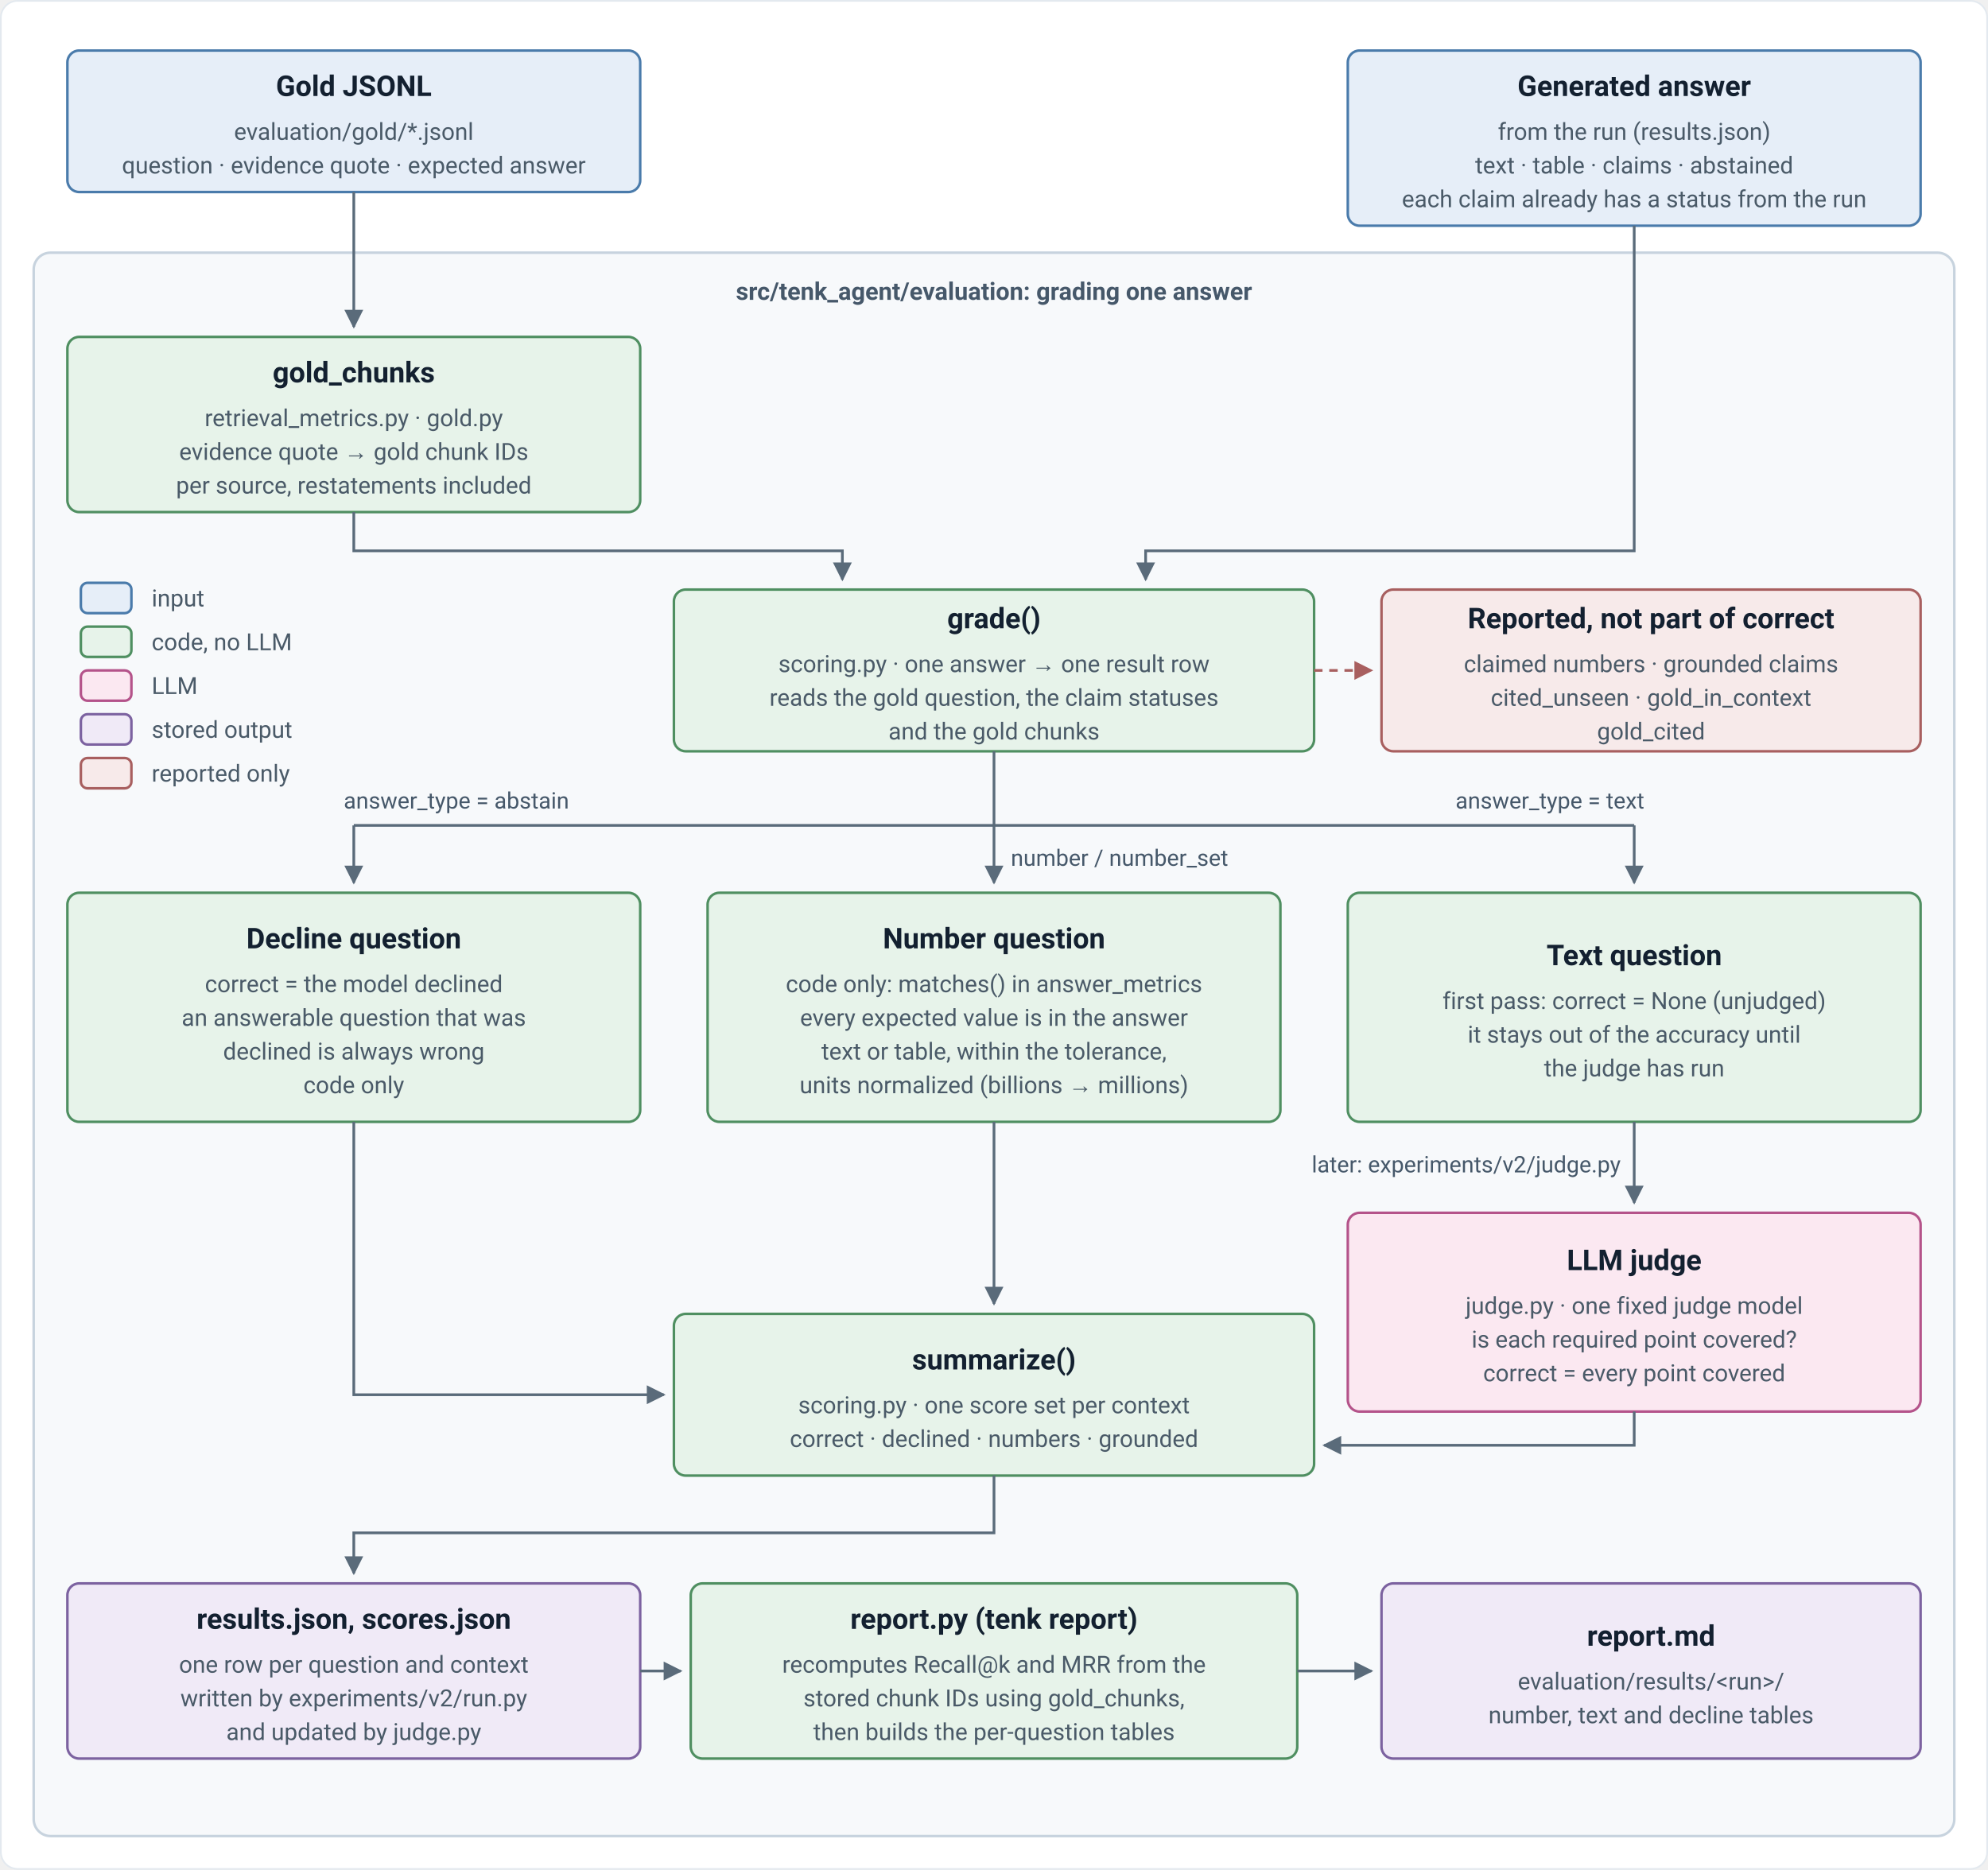
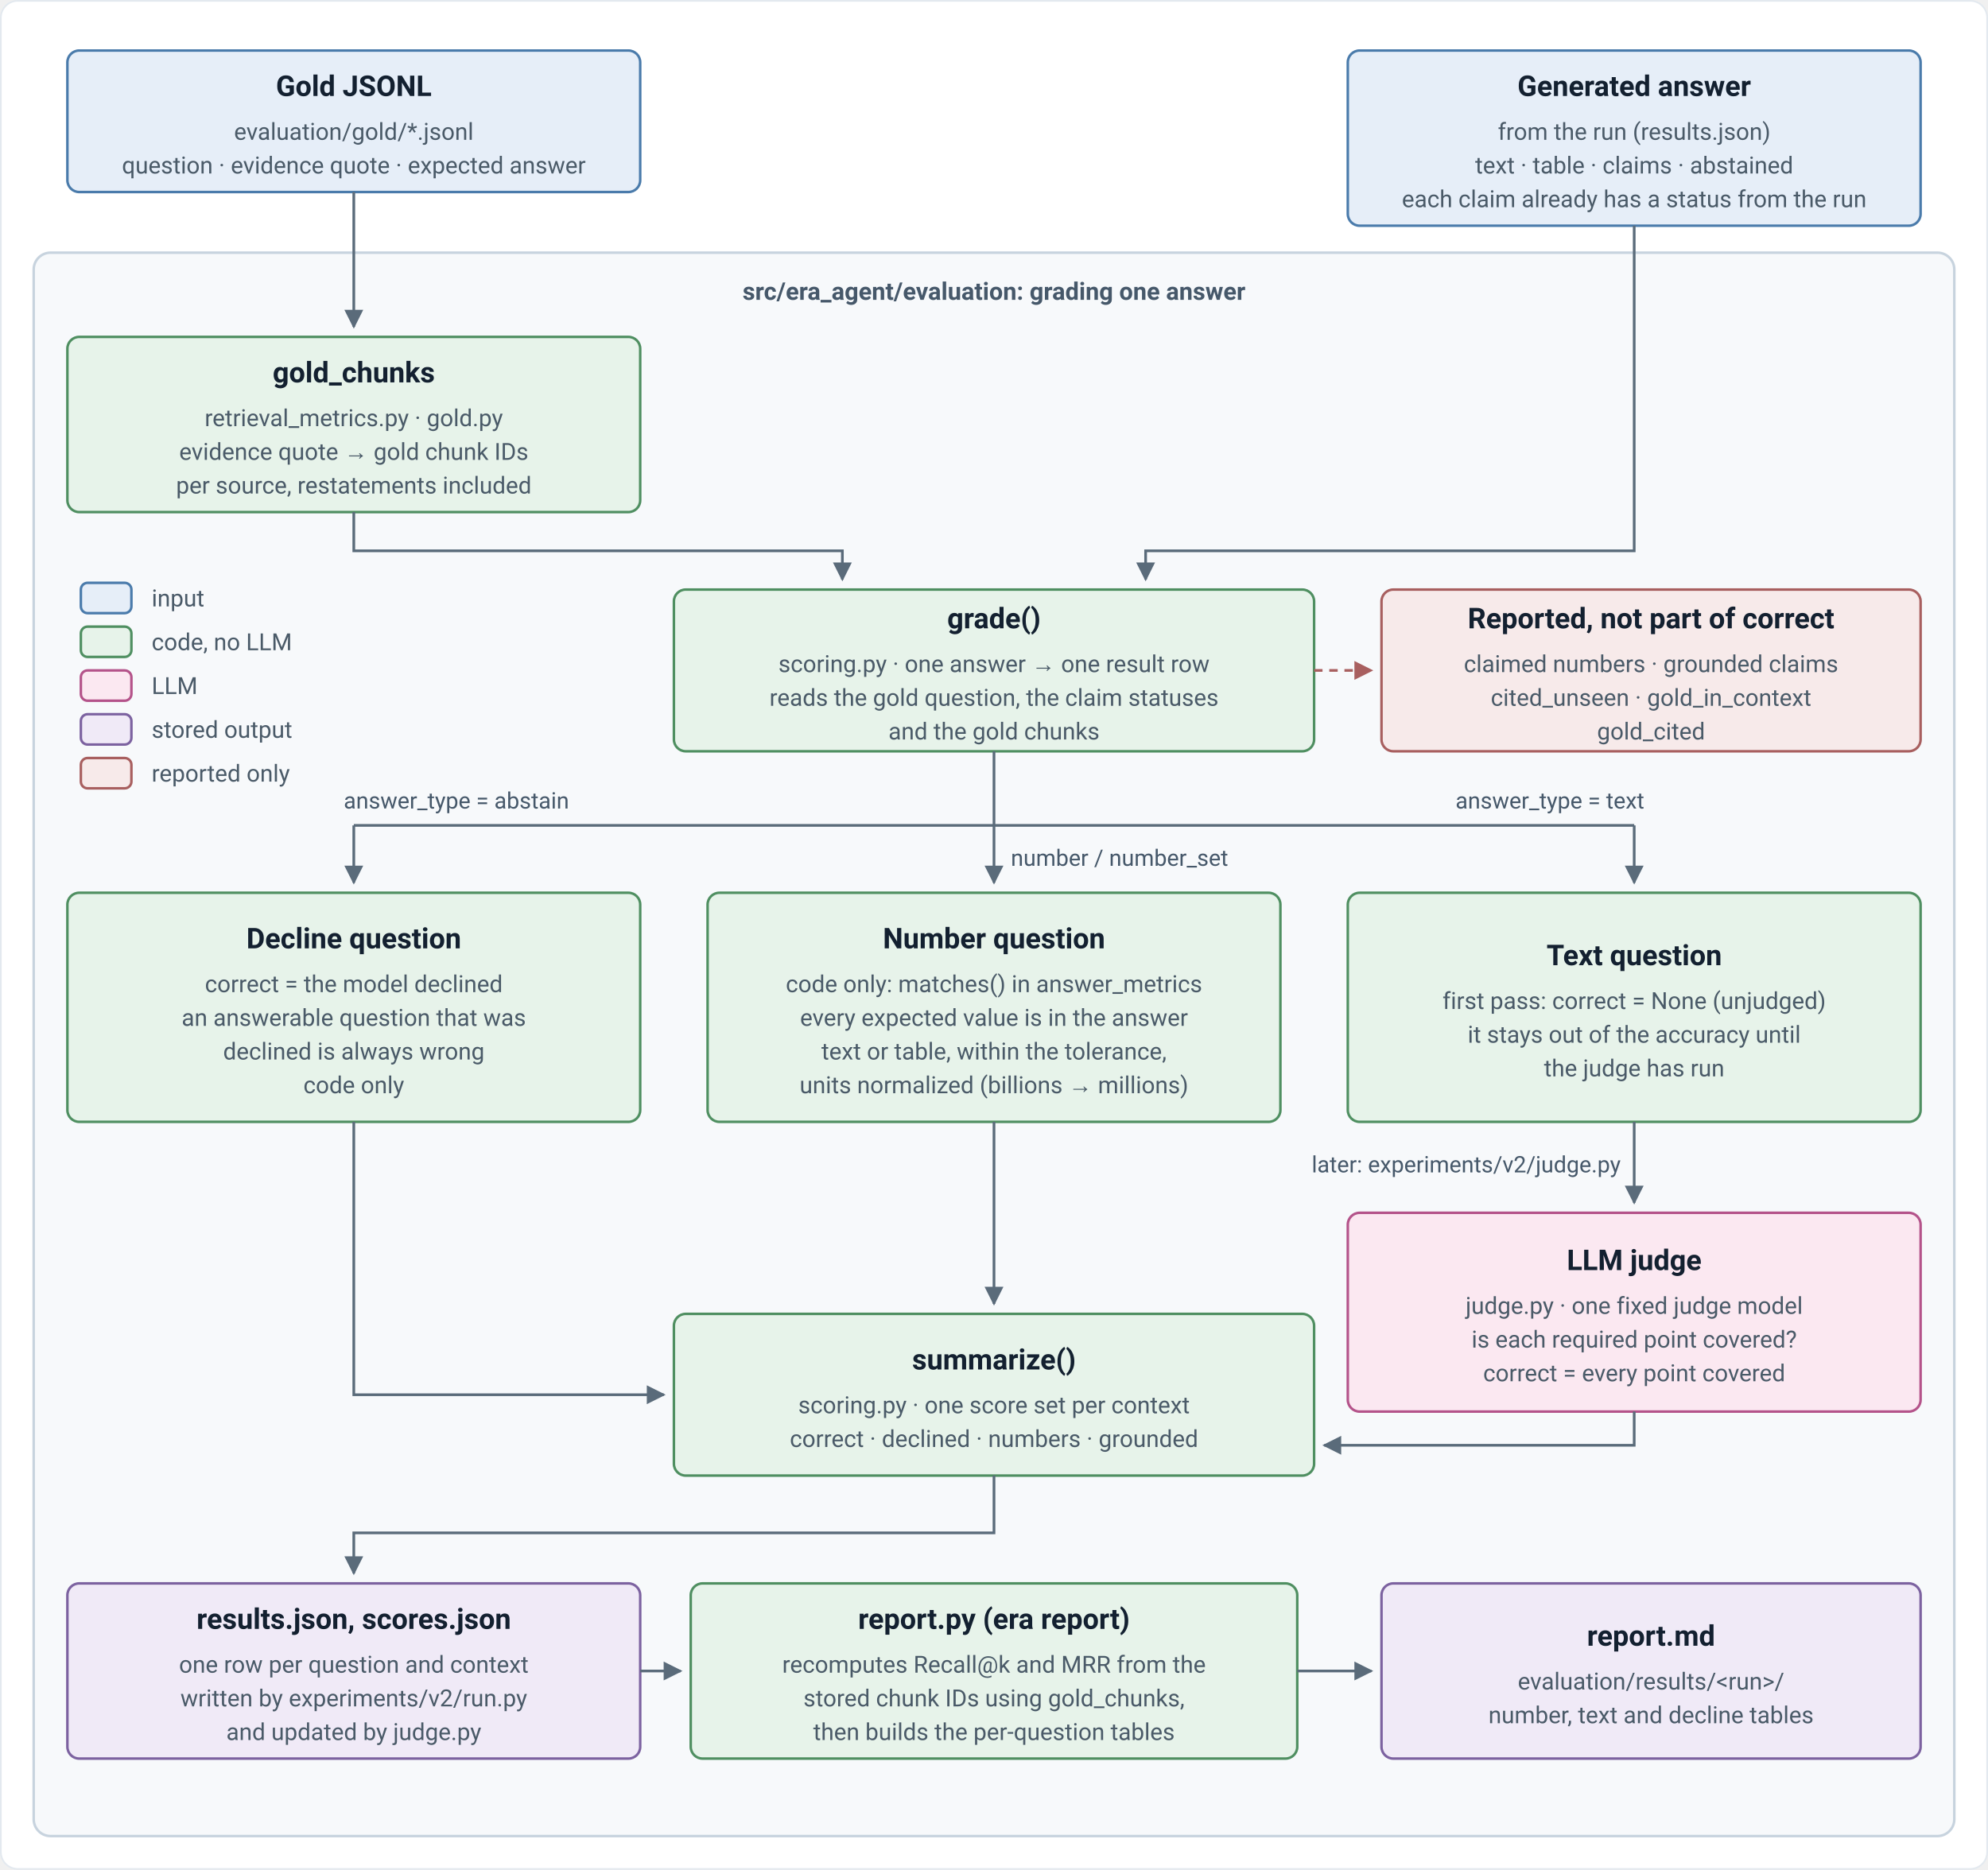
<svg xmlns="http://www.w3.org/2000/svg" width="1180" height="1110" viewBox="0 0 1180 1110" role="img" aria-labelledby="svgtitle svgdesc" font-family="system-ui, -apple-system, 'Segoe UI', Roboto, 'Helvetica Neue', Arial, sans-serif">
  <style>
    @media (prefers-color-scheme: dark) {
      .bg    { fill: #0f1419; stroke: #2b3540; }
      .panel { fill: #151c24; stroke: #3a4753; }
      .ext   { fill: #16283c; stroke: #6f9dc8; }
      .work  { fill: #16301f; stroke: #63ab77; }
      .llm   { fill: #3a1a2c; stroke: #d487b0; }
      .sink  { fill: #241b33; stroke: #a186c4; }
      .ops   { fill: #331a1a; stroke: #c88080; }
      .route { fill: #33280f; stroke: #d3a751; }
      .name  { fill: #e6edf3; }
      .sub   { fill: #9fb0c0; }
      .fail  { fill: #e49a9a; }
      .ptitle{ fill: #93a4b4; }
      .edge  { stroke: #8496a6; }
      .elabel{ fill: #93a4b4; }
      .edge-d{ stroke: #c88080; }
      #arrow &gt; path   { fill: #8496a6; }
      #arrow-d &gt; path { fill: #c88080; }
    }
  </style>
  <defs>
    <marker id="arrow" viewBox="0 0 10 10" refX="9" refY="5" markerWidth="7" markerHeight="7" orient="auto-start-reverse">
      <path d="M 0 0 L 10 5 L 0 10 z" fill="#5a6b7a" />
    </marker>
    <marker id="arrow-d" viewBox="0 0 10 10" refX="9" refY="5" markerWidth="7" markerHeight="7" orient="auto-start-reverse">
      <path d="M 0 0 L 10 5 L 0 10 z" fill="#a85f5f" />
    </marker>
  </defs>
  <rect class="bg" x="0.5" y="0.5" width="1179" height="1109" rx="10" fill="#ffffff" stroke="#e3e9ef" />
  <rect class="ext" x="40" y="30" width="340" height="84" rx="7" fill="#e6eef8" stroke="#4a7bab" stroke-width="1.5" />
  <text class="name" x="210.0" y="57" text-anchor="middle" font-size="17" font-weight="600" fill="#132030">Gold JSONL</text>
  <text class="sub" x="210.0" y="83" text-anchor="middle" font-size="14" fill="#4a5a68">evaluation/gold/*.jsonl</text>
  <text class="sub" x="210.0" y="103" text-anchor="middle" font-size="14" fill="#4a5a68">question · evidence quote · expected answer</text>
  <rect class="ext" x="800" y="30" width="340" height="104" rx="7" fill="#e6eef8" stroke="#4a7bab" stroke-width="1.5" />
  <text class="name" x="970.0" y="57" text-anchor="middle" font-size="17" font-weight="600" fill="#132030">Generated answer</text>
  <text class="sub" x="970.0" y="83" text-anchor="middle" font-size="14" fill="#4a5a68">from the run (results.json)</text>
  <text class="sub" x="970.0" y="103" text-anchor="middle" font-size="14" fill="#4a5a68">text · table · claims · abstained</text>
  <text class="sub" x="970.0" y="123" text-anchor="middle" font-size="14" fill="#4a5a68">each claim already has a status from the run</text>
  <rect class="panel" x="20" y="150" width="1140" height="940" rx="10" fill="#f7f9fb" stroke="#c7d3de" stroke-width="1.5" />
-   <text class="ptitle" x="590.0" y="178" text-anchor="middle" font-size="14.5" font-weight="600" fill="#46586a">src/tenk_agent/evaluation: grading one answer</text>
+   <text class="ptitle" x="590.0" y="178" text-anchor="middle" font-size="14.5" font-weight="600" fill="#46586a">src/era_agent/evaluation: grading one answer</text>
  <rect class="work" x="40" y="200" width="340" height="104" rx="7" fill="#e7f3ea" stroke="#4f8f61" stroke-width="1.5" />
  <text class="name" x="210.0" y="227" text-anchor="middle" font-size="17" font-weight="600" fill="#132030">gold_chunks</text>
  <text class="sub" x="210.0" y="253" text-anchor="middle" font-size="14" fill="#4a5a68">retrieval_metrics.py · gold.py</text>
  <text class="sub" x="210.0" y="273" text-anchor="middle" font-size="14" fill="#4a5a68">evidence quote → gold chunk IDs</text>
  <text class="sub" x="210.0" y="293" text-anchor="middle" font-size="14" fill="#4a5a68">per source, restatements included</text>
  <path class="edge" d="M 210 114 V 194" fill="none" stroke="#5a6b7a" stroke-width="1.6" marker-end="url(#arrow)" />
  <rect class="ext" x="48" y="346" width="30" height="18" rx="4" fill="#e6eef8" stroke="#4a7bab" stroke-width="1.5" />
  <text class="sub" x="90" y="360" font-size="14" fill="#4a5a68">input</text>
  <rect class="work" x="48" y="372" width="30" height="18" rx="4" fill="#e7f3ea" stroke="#4f8f61" stroke-width="1.5" />
  <text class="sub" x="90" y="386" font-size="14" fill="#4a5a68">code, no LLM</text>
  <rect class="llm" x="48" y="398" width="30" height="18" rx="4" fill="#fbe8f1" stroke="#b4538a" stroke-width="1.5" />
  <text class="sub" x="90" y="412" font-size="14" fill="#4a5a68">LLM</text>
  <rect class="sink" x="48" y="424" width="30" height="18" rx="4" fill="#f0eaf7" stroke="#7c62a0" stroke-width="1.5" />
  <text class="sub" x="90" y="438" font-size="14" fill="#4a5a68">stored output</text>
  <rect class="ops" x="48" y="450" width="30" height="18" rx="4" fill="#f7eaea" stroke="#a85f5f" stroke-width="1.5" />
  <text class="sub" x="90" y="464" font-size="14" fill="#4a5a68">reported only</text>
  <rect class="work" x="400" y="350" width="380" height="96" rx="7" fill="#e7f3ea" stroke="#4f8f61" stroke-width="1.5" />
  <text class="name" x="590.0" y="373" text-anchor="middle" font-size="17" font-weight="600" fill="#132030">grade()</text>
  <text class="sub" x="590.0" y="399" text-anchor="middle" font-size="14" fill="#4a5a68">scoring.py · one answer → one result row</text>
  <text class="sub" x="590.0" y="419" text-anchor="middle" font-size="14" fill="#4a5a68">reads the gold question, the claim statuses</text>
  <text class="sub" x="590.0" y="439" text-anchor="middle" font-size="14" fill="#4a5a68">and the gold chunks</text>
  <rect class="ops" x="820" y="350" width="320" height="96" rx="7" fill="#f7eaea" stroke="#a85f5f" stroke-width="1.5" />
  <text class="name" x="980.0" y="373" text-anchor="middle" font-size="17" font-weight="600" fill="#132030">Reported, not part of correct</text>
  <text class="sub" x="980.0" y="399" text-anchor="middle" font-size="14" fill="#4a5a68">claimed numbers · grounded claims</text>
  <text class="sub" x="980.0" y="419" text-anchor="middle" font-size="14" fill="#4a5a68">cited_unseen · gold_in_context</text>
  <text class="sub" x="980.0" y="439" text-anchor="middle" font-size="14" fill="#4a5a68">gold_cited</text>
  <path class="edge" d="M 210 304 V 327 H 500 V 344" fill="none" stroke="#5a6b7a" stroke-width="1.6" marker-end="url(#arrow)" />
  <path class="edge" d="M 970 134 V 327 H 680 V 344" fill="none" stroke="#5a6b7a" stroke-width="1.6" marker-end="url(#arrow)" />
  <path class="edge-d" d="M 780 398 H 814" fill="none" stroke="#a85f5f" stroke-width="1.6" stroke-dasharray="5 4" marker-end="url(#arrow-d)" />
  <path class="edge" d="M 590 446 V 490" fill="none" stroke="#5a6b7a" stroke-width="1.6" />
  <path class="edge" d="M 210 490 H 970" fill="none" stroke="#5a6b7a" stroke-width="1.6" />
  <path class="edge" d="M 210 490 V 524" fill="none" stroke="#5a6b7a" stroke-width="1.6" marker-end="url(#arrow)" />
  <path class="edge" d="M 590 490 V 524" fill="none" stroke="#5a6b7a" stroke-width="1.6" marker-end="url(#arrow)" />
  <path class="edge" d="M 970 490 V 524" fill="none" stroke="#5a6b7a" stroke-width="1.6" marker-end="url(#arrow)" />
  <text class="elabel" x="204" y="480" text-anchor="start" font-size="13.5" fill="#46586a">answer_type = abstain</text>
  <text class="elabel" x="976" y="480" text-anchor="end" font-size="13.5" fill="#46586a">answer_type = text</text>
  <text class="elabel" x="600" y="514" text-anchor="start" font-size="13.5" fill="#46586a">number / number_set</text>
  <rect class="work" x="40" y="530" width="340" height="136" rx="7" fill="#e7f3ea" stroke="#4f8f61" stroke-width="1.5" />
  <text class="name" x="210.0" y="563" text-anchor="middle" font-size="17" font-weight="600" fill="#132030">Decline question</text>
  <text class="sub" x="210.0" y="589" text-anchor="middle" font-size="14" fill="#4a5a68">correct = the model declined</text>
  <text class="sub" x="210.0" y="609" text-anchor="middle" font-size="14" fill="#4a5a68">an answerable question that was</text>
  <text class="sub" x="210.0" y="629" text-anchor="middle" font-size="14" fill="#4a5a68">declined is always wrong</text>
  <text class="sub" x="210.0" y="649" text-anchor="middle" font-size="14" fill="#4a5a68">code only</text>
  <rect class="work" x="420" y="530" width="340" height="136" rx="7" fill="#e7f3ea" stroke="#4f8f61" stroke-width="1.5" />
  <text class="name" x="590.0" y="563" text-anchor="middle" font-size="17" font-weight="600" fill="#132030">Number question</text>
  <text class="sub" x="590.0" y="589" text-anchor="middle" font-size="14" fill="#4a5a68">code only: matches() in answer_metrics</text>
  <text class="sub" x="590.0" y="609" text-anchor="middle" font-size="14" fill="#4a5a68">every expected value is in the answer</text>
  <text class="sub" x="590.0" y="629" text-anchor="middle" font-size="14" fill="#4a5a68">text or table, within the tolerance,</text>
  <text class="sub" x="590.0" y="649" text-anchor="middle" font-size="14" fill="#4a5a68">units normalized (billions → millions)</text>
  <rect class="work" x="800" y="530" width="340" height="136" rx="7" fill="#e7f3ea" stroke="#4f8f61" stroke-width="1.5" />
  <text class="name" x="970.0" y="573" text-anchor="middle" font-size="17" font-weight="600" fill="#132030">Text question</text>
  <text class="sub" x="970.0" y="599" text-anchor="middle" font-size="14" fill="#4a5a68">first pass: correct = None (unjudged)</text>
  <text class="sub" x="970.0" y="619" text-anchor="middle" font-size="14" fill="#4a5a68">it stays out of the accuracy until</text>
  <text class="sub" x="970.0" y="639" text-anchor="middle" font-size="14" fill="#4a5a68">the judge has run</text>
  <path class="edge" d="M 970 666 V 714" fill="none" stroke="#5a6b7a" stroke-width="1.6" marker-end="url(#arrow)" />
  <text class="elabel" x="962" y="696" text-anchor="end" font-size="13.5" fill="#46586a">later: experiments/v2/judge.py</text>
  <rect class="llm" x="800" y="720" width="340" height="118" rx="7" fill="#fbe8f1" stroke="#b4538a" stroke-width="1.5" />
  <text class="name" x="970.0" y="754" text-anchor="middle" font-size="17" font-weight="600" fill="#132030">LLM judge</text>
  <text class="sub" x="970.0" y="780" text-anchor="middle" font-size="14" fill="#4a5a68">judge.py · one fixed judge model</text>
  <text class="sub" x="970.0" y="800" text-anchor="middle" font-size="14" fill="#4a5a68">is each required point covered?</text>
  <text class="sub" x="970.0" y="820" text-anchor="middle" font-size="14" fill="#4a5a68">correct = every point covered</text>
  <rect class="work" x="400" y="780" width="380" height="96" rx="7" fill="#e7f3ea" stroke="#4f8f61" stroke-width="1.5" />
  <text class="name" x="590.0" y="813" text-anchor="middle" font-size="17" font-weight="600" fill="#132030">summarize()</text>
  <text class="sub" x="590.0" y="839" text-anchor="middle" font-size="14" fill="#4a5a68">scoring.py · one score set per context</text>
  <text class="sub" x="590.0" y="859" text-anchor="middle" font-size="14" fill="#4a5a68">correct · declined · numbers · grounded</text>
  <path class="edge" d="M 210 666 V 828 H 394" fill="none" stroke="#5a6b7a" stroke-width="1.6" marker-end="url(#arrow)" />
  <path class="edge" d="M 590 666 V 774" fill="none" stroke="#5a6b7a" stroke-width="1.6" marker-end="url(#arrow)" />
  <path class="edge" d="M 970 838 V 858 H 786" fill="none" stroke="#5a6b7a" stroke-width="1.6" marker-end="url(#arrow)" />
  <rect class="sink" x="40" y="940" width="340" height="104" rx="7" fill="#f0eaf7" stroke="#7c62a0" stroke-width="1.5" />
  <text class="name" x="210.0" y="967" text-anchor="middle" font-size="17" font-weight="600" fill="#132030">results.json, scores.json</text>
  <text class="sub" x="210.0" y="993" text-anchor="middle" font-size="14" fill="#4a5a68">one row per question and context</text>
  <text class="sub" x="210.0" y="1013" text-anchor="middle" font-size="14" fill="#4a5a68">written by experiments/v2/run.py</text>
  <text class="sub" x="210.0" y="1033" text-anchor="middle" font-size="14" fill="#4a5a68">and updated by judge.py</text>
  <rect class="work" x="410" y="940" width="360" height="104" rx="7" fill="#e7f3ea" stroke="#4f8f61" stroke-width="1.5" />
-   <text class="name" x="590.0" y="967" text-anchor="middle" font-size="17" font-weight="600" fill="#132030">report.py (tenk report)</text>
+   <text class="name" x="590.0" y="967" text-anchor="middle" font-size="17" font-weight="600" fill="#132030">report.py (era report)</text>
  <text class="sub" x="590.0" y="993" text-anchor="middle" font-size="14" fill="#4a5a68">recomputes Recall@k and MRR from the</text>
  <text class="sub" x="590.0" y="1013" text-anchor="middle" font-size="14" fill="#4a5a68">stored chunk IDs using gold_chunks,</text>
  <text class="sub" x="590.0" y="1033" text-anchor="middle" font-size="14" fill="#4a5a68">then builds the per-question tables</text>
  <rect class="sink" x="820" y="940" width="320" height="104" rx="7" fill="#f0eaf7" stroke="#7c62a0" stroke-width="1.5" />
  <text class="name" x="980.0" y="977" text-anchor="middle" font-size="17" font-weight="600" fill="#132030">report.md</text>
  <text class="sub" x="980.0" y="1003" text-anchor="middle" font-size="14" fill="#4a5a68">evaluation/results/&lt;run&gt;/</text>
  <text class="sub" x="980.0" y="1023" text-anchor="middle" font-size="14" fill="#4a5a68">number, text and decline tables</text>
  <path class="edge" d="M 590 876 V 910 H 210 V 934" fill="none" stroke="#5a6b7a" stroke-width="1.6" marker-end="url(#arrow)" />
  <path class="edge" d="M 380 992 H 404" fill="none" stroke="#5a6b7a" stroke-width="1.6" marker-end="url(#arrow)" />
  <path class="edge" d="M 770 992 H 814" fill="none" stroke="#5a6b7a" stroke-width="1.6" marker-end="url(#arrow)" />
</svg>
